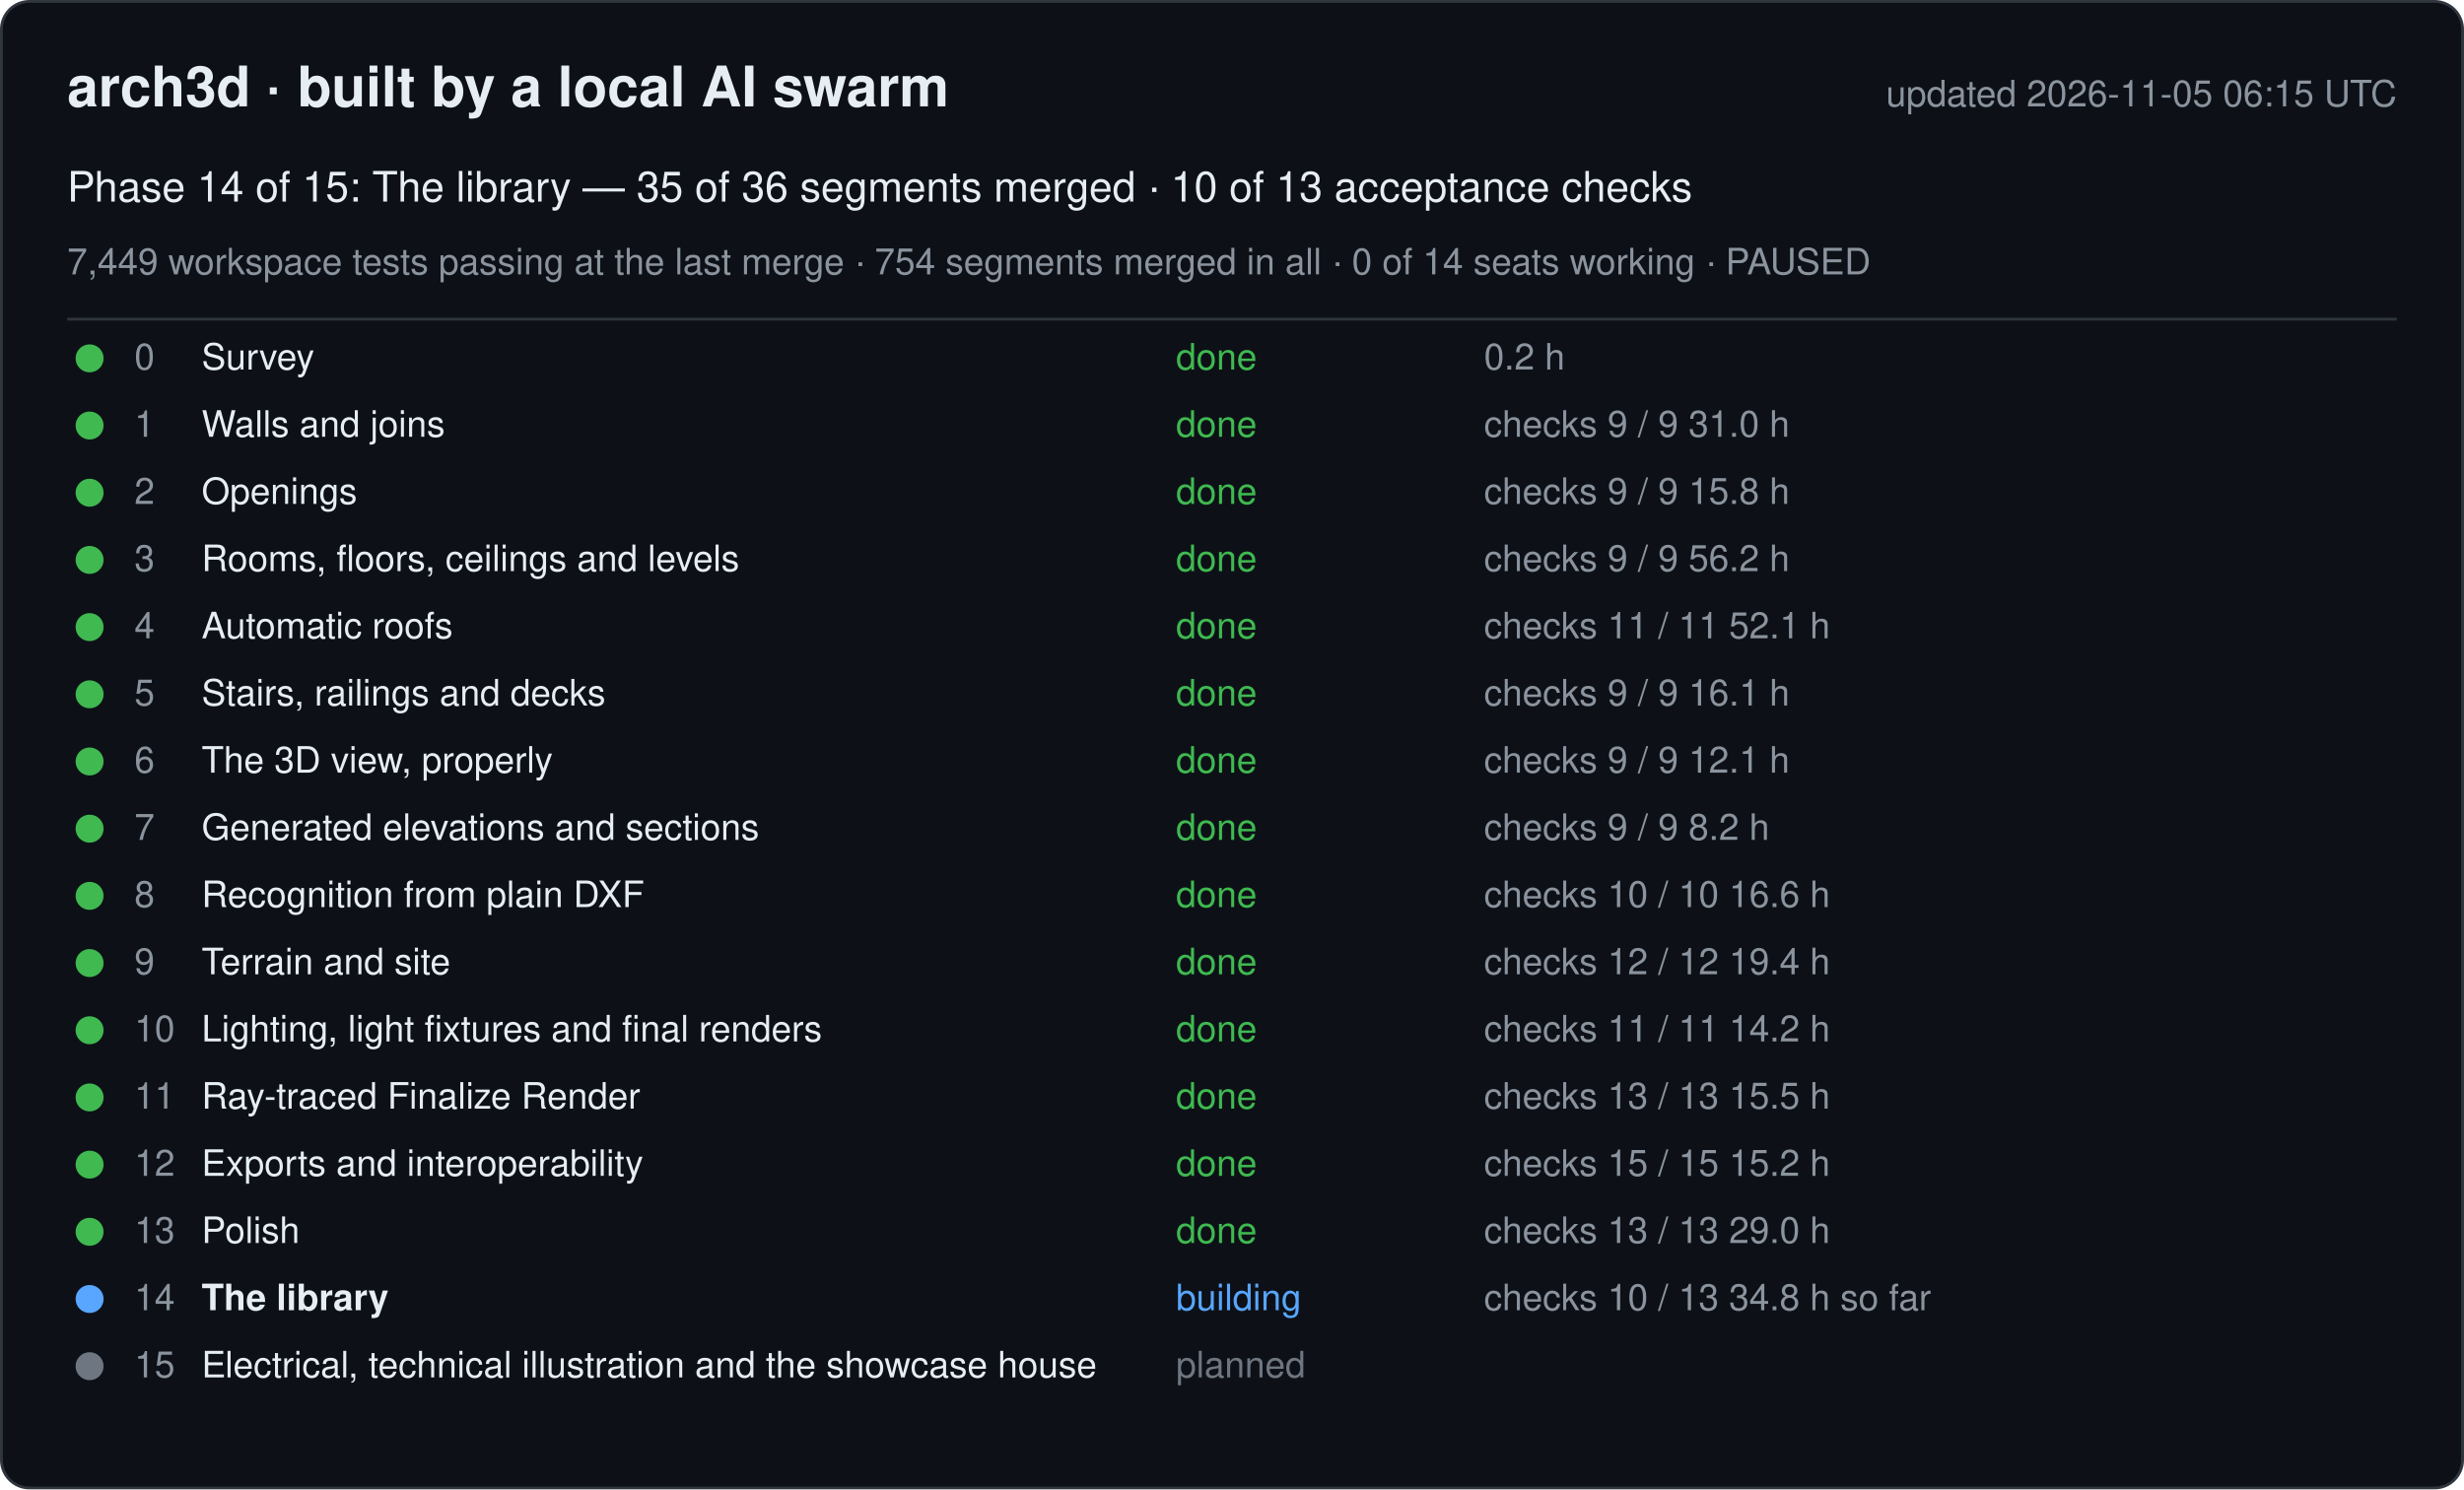
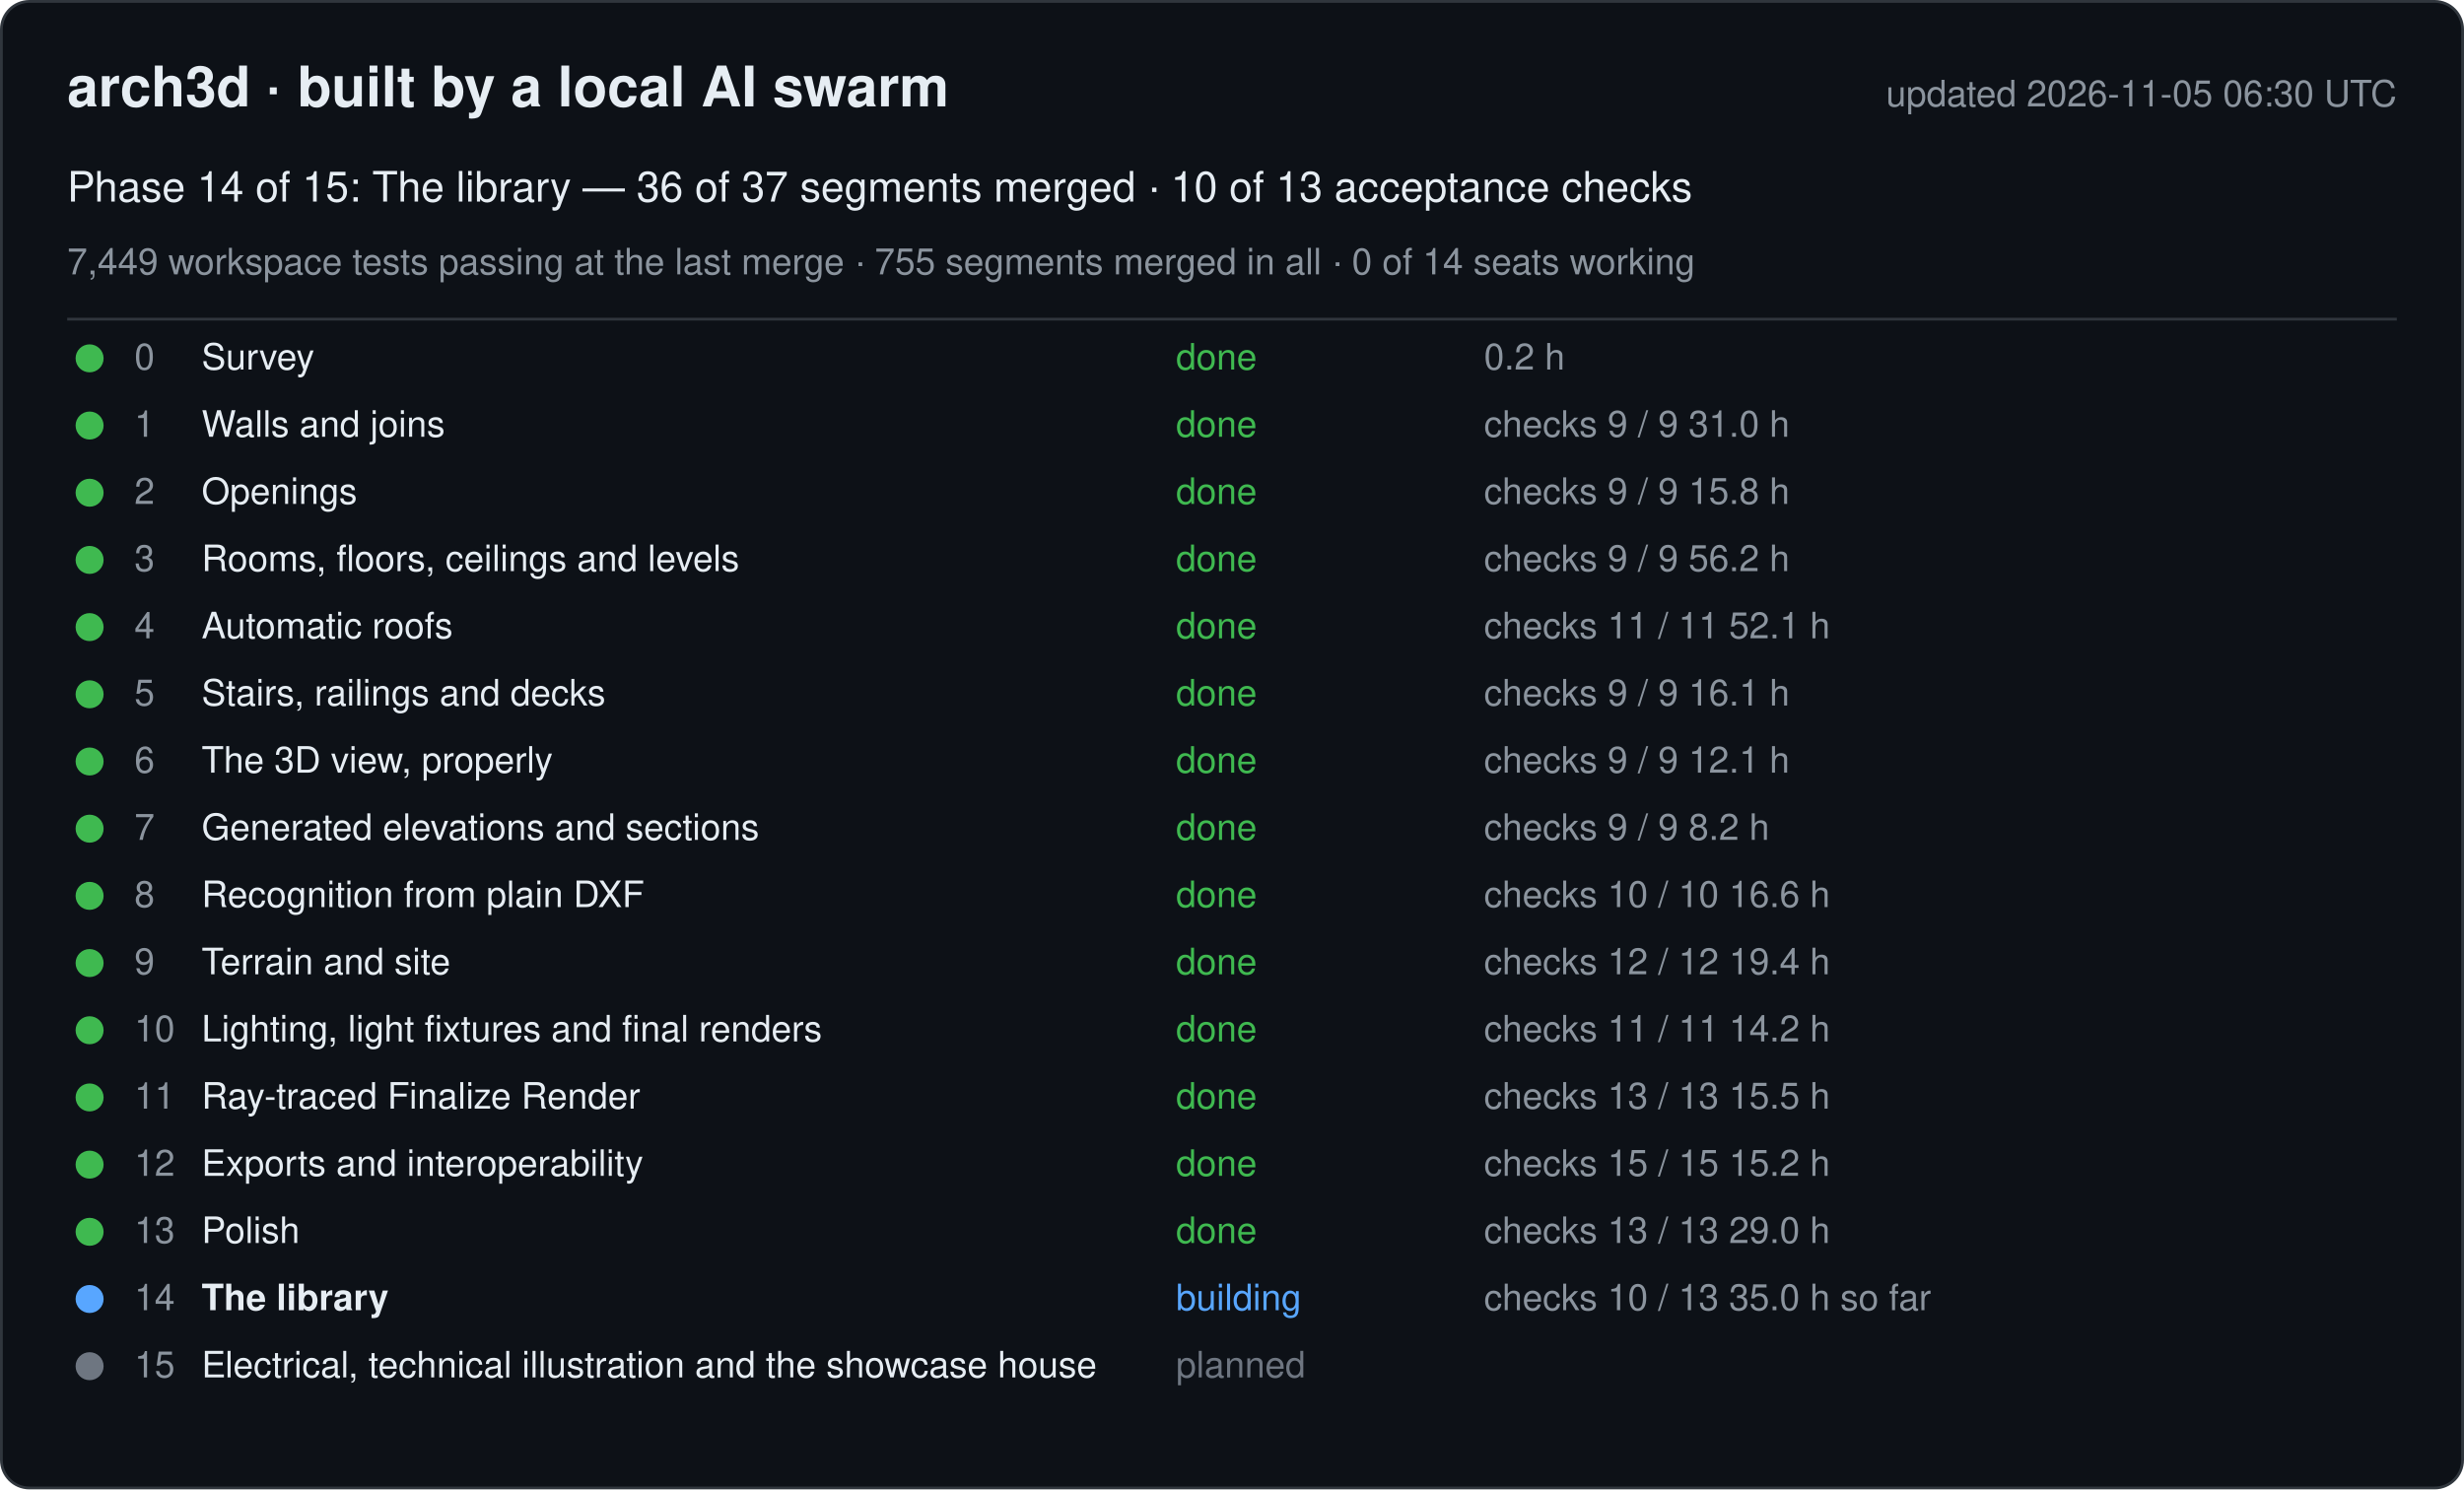
<svg xmlns="http://www.w3.org/2000/svg" width="880" height="532" viewBox="0 0 880 532" font-family="-apple-system, Segoe UI, Helvetica, Arial, sans-serif">
  <rect x="0.5" y="0.5" width="879" height="531" rx="10" fill="#0d1117" stroke="#30363d" />
  <text x="24" y="38" font-size="20" font-weight="600" fill="#e6edf3">arch3d · built by a local AI swarm</text>
-   <text x="856" y="38" font-size="13" fill="#8b949e" text-anchor="end">updated 2026-11-05 06:15 UTC</text>
-   <text x="24" y="72" font-size="15" fill="#e6edf3">Phase 14 of 15: The library — 35 of 36 segments merged · 10 of 13 acceptance checks</text>
-   <text x="24" y="98" font-size="13" fill="#8b949e">7,449 workspace tests passing at the last merge · 754 segments merged in all · 0 of 14 seats working · PAUSED</text>
+   <text x="856" y="38" font-size="13" fill="#8b949e" text-anchor="end">updated 2026-11-05 06:30 UTC</text>
+   <text x="24" y="72" font-size="15" fill="#e6edf3">Phase 14 of 15: The library — 36 of 37 segments merged · 10 of 13 acceptance checks</text>
+   <text x="24" y="98" font-size="13" fill="#8b949e">7,449 workspace tests passing at the last merge · 755 segments merged in all · 0 of 14 seats working</text>
  <line x1="24" y1="114" x2="856" y2="114" stroke="#30363d" />
  <g data-phase="0">
    <circle cx="32" cy="128" r="5" fill="#3fb950" />
    <text x="48" y="132" font-size="13" fill="#8b949e">0</text>
    <text x="72" y="132" font-size="13" fill="#e6edf3">Survey</text>
    <text x="420" y="132" font-size="13" fill="#3fb950">done</text>
    <text x="530" y="132" font-size="13" fill="#8b949e">0.2 h</text>
  </g>
  <g data-phase="1">
    <circle cx="32" cy="152" r="5" fill="#3fb950" />
    <text x="48" y="156" font-size="13" fill="#8b949e">1</text>
    <text x="72" y="156" font-size="13" fill="#e6edf3">Walls and joins</text>
    <text x="420" y="156" font-size="13" fill="#3fb950">done</text>
    <text x="530" y="156" font-size="13" fill="#8b949e">checks 9 / 9   31.0 h</text>
  </g>
  <g data-phase="2">
    <circle cx="32" cy="176" r="5" fill="#3fb950" />
    <text x="48" y="180" font-size="13" fill="#8b949e">2</text>
    <text x="72" y="180" font-size="13" fill="#e6edf3">Openings</text>
    <text x="420" y="180" font-size="13" fill="#3fb950">done</text>
    <text x="530" y="180" font-size="13" fill="#8b949e">checks 9 / 9   15.8 h</text>
  </g>
  <g data-phase="3">
    <circle cx="32" cy="200" r="5" fill="#3fb950" />
    <text x="48" y="204" font-size="13" fill="#8b949e">3</text>
    <text x="72" y="204" font-size="13" fill="#e6edf3">Rooms, floors, ceilings and levels</text>
    <text x="420" y="204" font-size="13" fill="#3fb950">done</text>
    <text x="530" y="204" font-size="13" fill="#8b949e">checks 9 / 9   56.2 h</text>
  </g>
  <g data-phase="4">
    <circle cx="32" cy="224" r="5" fill="#3fb950" />
    <text x="48" y="228" font-size="13" fill="#8b949e">4</text>
    <text x="72" y="228" font-size="13" fill="#e6edf3">Automatic roofs</text>
    <text x="420" y="228" font-size="13" fill="#3fb950">done</text>
    <text x="530" y="228" font-size="13" fill="#8b949e">checks 11 / 11   52.1 h</text>
  </g>
  <g data-phase="5">
    <circle cx="32" cy="248" r="5" fill="#3fb950" />
    <text x="48" y="252" font-size="13" fill="#8b949e">5</text>
    <text x="72" y="252" font-size="13" fill="#e6edf3">Stairs, railings and decks</text>
    <text x="420" y="252" font-size="13" fill="#3fb950">done</text>
    <text x="530" y="252" font-size="13" fill="#8b949e">checks 9 / 9   16.1 h</text>
  </g>
  <g data-phase="6">
    <circle cx="32" cy="272" r="5" fill="#3fb950" />
    <text x="48" y="276" font-size="13" fill="#8b949e">6</text>
    <text x="72" y="276" font-size="13" fill="#e6edf3">The 3D view, properly</text>
    <text x="420" y="276" font-size="13" fill="#3fb950">done</text>
    <text x="530" y="276" font-size="13" fill="#8b949e">checks 9 / 9   12.1 h</text>
  </g>
  <g data-phase="7">
    <circle cx="32" cy="296" r="5" fill="#3fb950" />
    <text x="48" y="300" font-size="13" fill="#8b949e">7</text>
    <text x="72" y="300" font-size="13" fill="#e6edf3">Generated elevations and sections</text>
    <text x="420" y="300" font-size="13" fill="#3fb950">done</text>
    <text x="530" y="300" font-size="13" fill="#8b949e">checks 9 / 9   8.2 h</text>
  </g>
  <g data-phase="8">
    <circle cx="32" cy="320" r="5" fill="#3fb950" />
    <text x="48" y="324" font-size="13" fill="#8b949e">8</text>
    <text x="72" y="324" font-size="13" fill="#e6edf3">Recognition from plain DXF</text>
    <text x="420" y="324" font-size="13" fill="#3fb950">done</text>
    <text x="530" y="324" font-size="13" fill="#8b949e">checks 10 / 10   16.6 h</text>
  </g>
  <g data-phase="9">
    <circle cx="32" cy="344" r="5" fill="#3fb950" />
    <text x="48" y="348" font-size="13" fill="#8b949e">9</text>
    <text x="72" y="348" font-size="13" fill="#e6edf3">Terrain and site</text>
    <text x="420" y="348" font-size="13" fill="#3fb950">done</text>
    <text x="530" y="348" font-size="13" fill="#8b949e">checks 12 / 12   19.4 h</text>
  </g>
  <g data-phase="10">
    <circle cx="32" cy="368" r="5" fill="#3fb950" />
    <text x="48" y="372" font-size="13" fill="#8b949e">10</text>
    <text x="72" y="372" font-size="13" fill="#e6edf3">Lighting, light fixtures and final renders</text>
    <text x="420" y="372" font-size="13" fill="#3fb950">done</text>
    <text x="530" y="372" font-size="13" fill="#8b949e">checks 11 / 11   14.2 h</text>
  </g>
  <g data-phase="11">
    <circle cx="32" cy="392" r="5" fill="#3fb950" />
    <text x="48" y="396" font-size="13" fill="#8b949e">11</text>
    <text x="72" y="396" font-size="13" fill="#e6edf3">Ray-traced Finalize Render</text>
    <text x="420" y="396" font-size="13" fill="#3fb950">done</text>
    <text x="530" y="396" font-size="13" fill="#8b949e">checks 13 / 13   15.5 h</text>
  </g>
  <g data-phase="12">
    <circle cx="32" cy="416" r="5" fill="#3fb950" />
    <text x="48" y="420" font-size="13" fill="#8b949e">12</text>
    <text x="72" y="420" font-size="13" fill="#e6edf3">Exports and interoperability</text>
    <text x="420" y="420" font-size="13" fill="#3fb950">done</text>
    <text x="530" y="420" font-size="13" fill="#8b949e">checks 15 / 15   15.2 h</text>
  </g>
  <g data-phase="13">
    <circle cx="32" cy="440" r="5" fill="#3fb950" />
    <text x="48" y="444" font-size="13" fill="#8b949e">13</text>
    <text x="72" y="444" font-size="13" fill="#e6edf3">Polish</text>
    <text x="420" y="444" font-size="13" fill="#3fb950">done</text>
    <text x="530" y="444" font-size="13" fill="#8b949e">checks 13 / 13   29.0 h</text>
  </g>
  <g data-phase="14">
    <circle cx="32" cy="464" r="5" fill="#58a6ff" />
    <text x="48" y="468" font-size="13" fill="#8b949e">14</text>
    <text x="72" y="468" font-size="13" fill="#e6edf3" font-weight="600">The library</text>
    <text x="420" y="468" font-size="13" fill="#58a6ff">building</text>
-     <text x="530" y="468" font-size="13" fill="#8b949e">checks 10 / 13   34.8 h so far</text>
+     <text x="530" y="468" font-size="13" fill="#8b949e">checks 10 / 13   35.0 h so far</text>
  </g>
  <g data-phase="15">
    <circle cx="32" cy="488" r="5" fill="#6e7681" />
    <text x="48" y="492" font-size="13" fill="#8b949e">15</text>
    <text x="72" y="492" font-size="13" fill="#e6edf3">Electrical, technical illustration and the showcase house</text>
    <text x="420" y="492" font-size="13" fill="#6e7681">planned</text>
    <text x="530" y="492" font-size="13" fill="#8b949e" />
  </g>
</svg>
